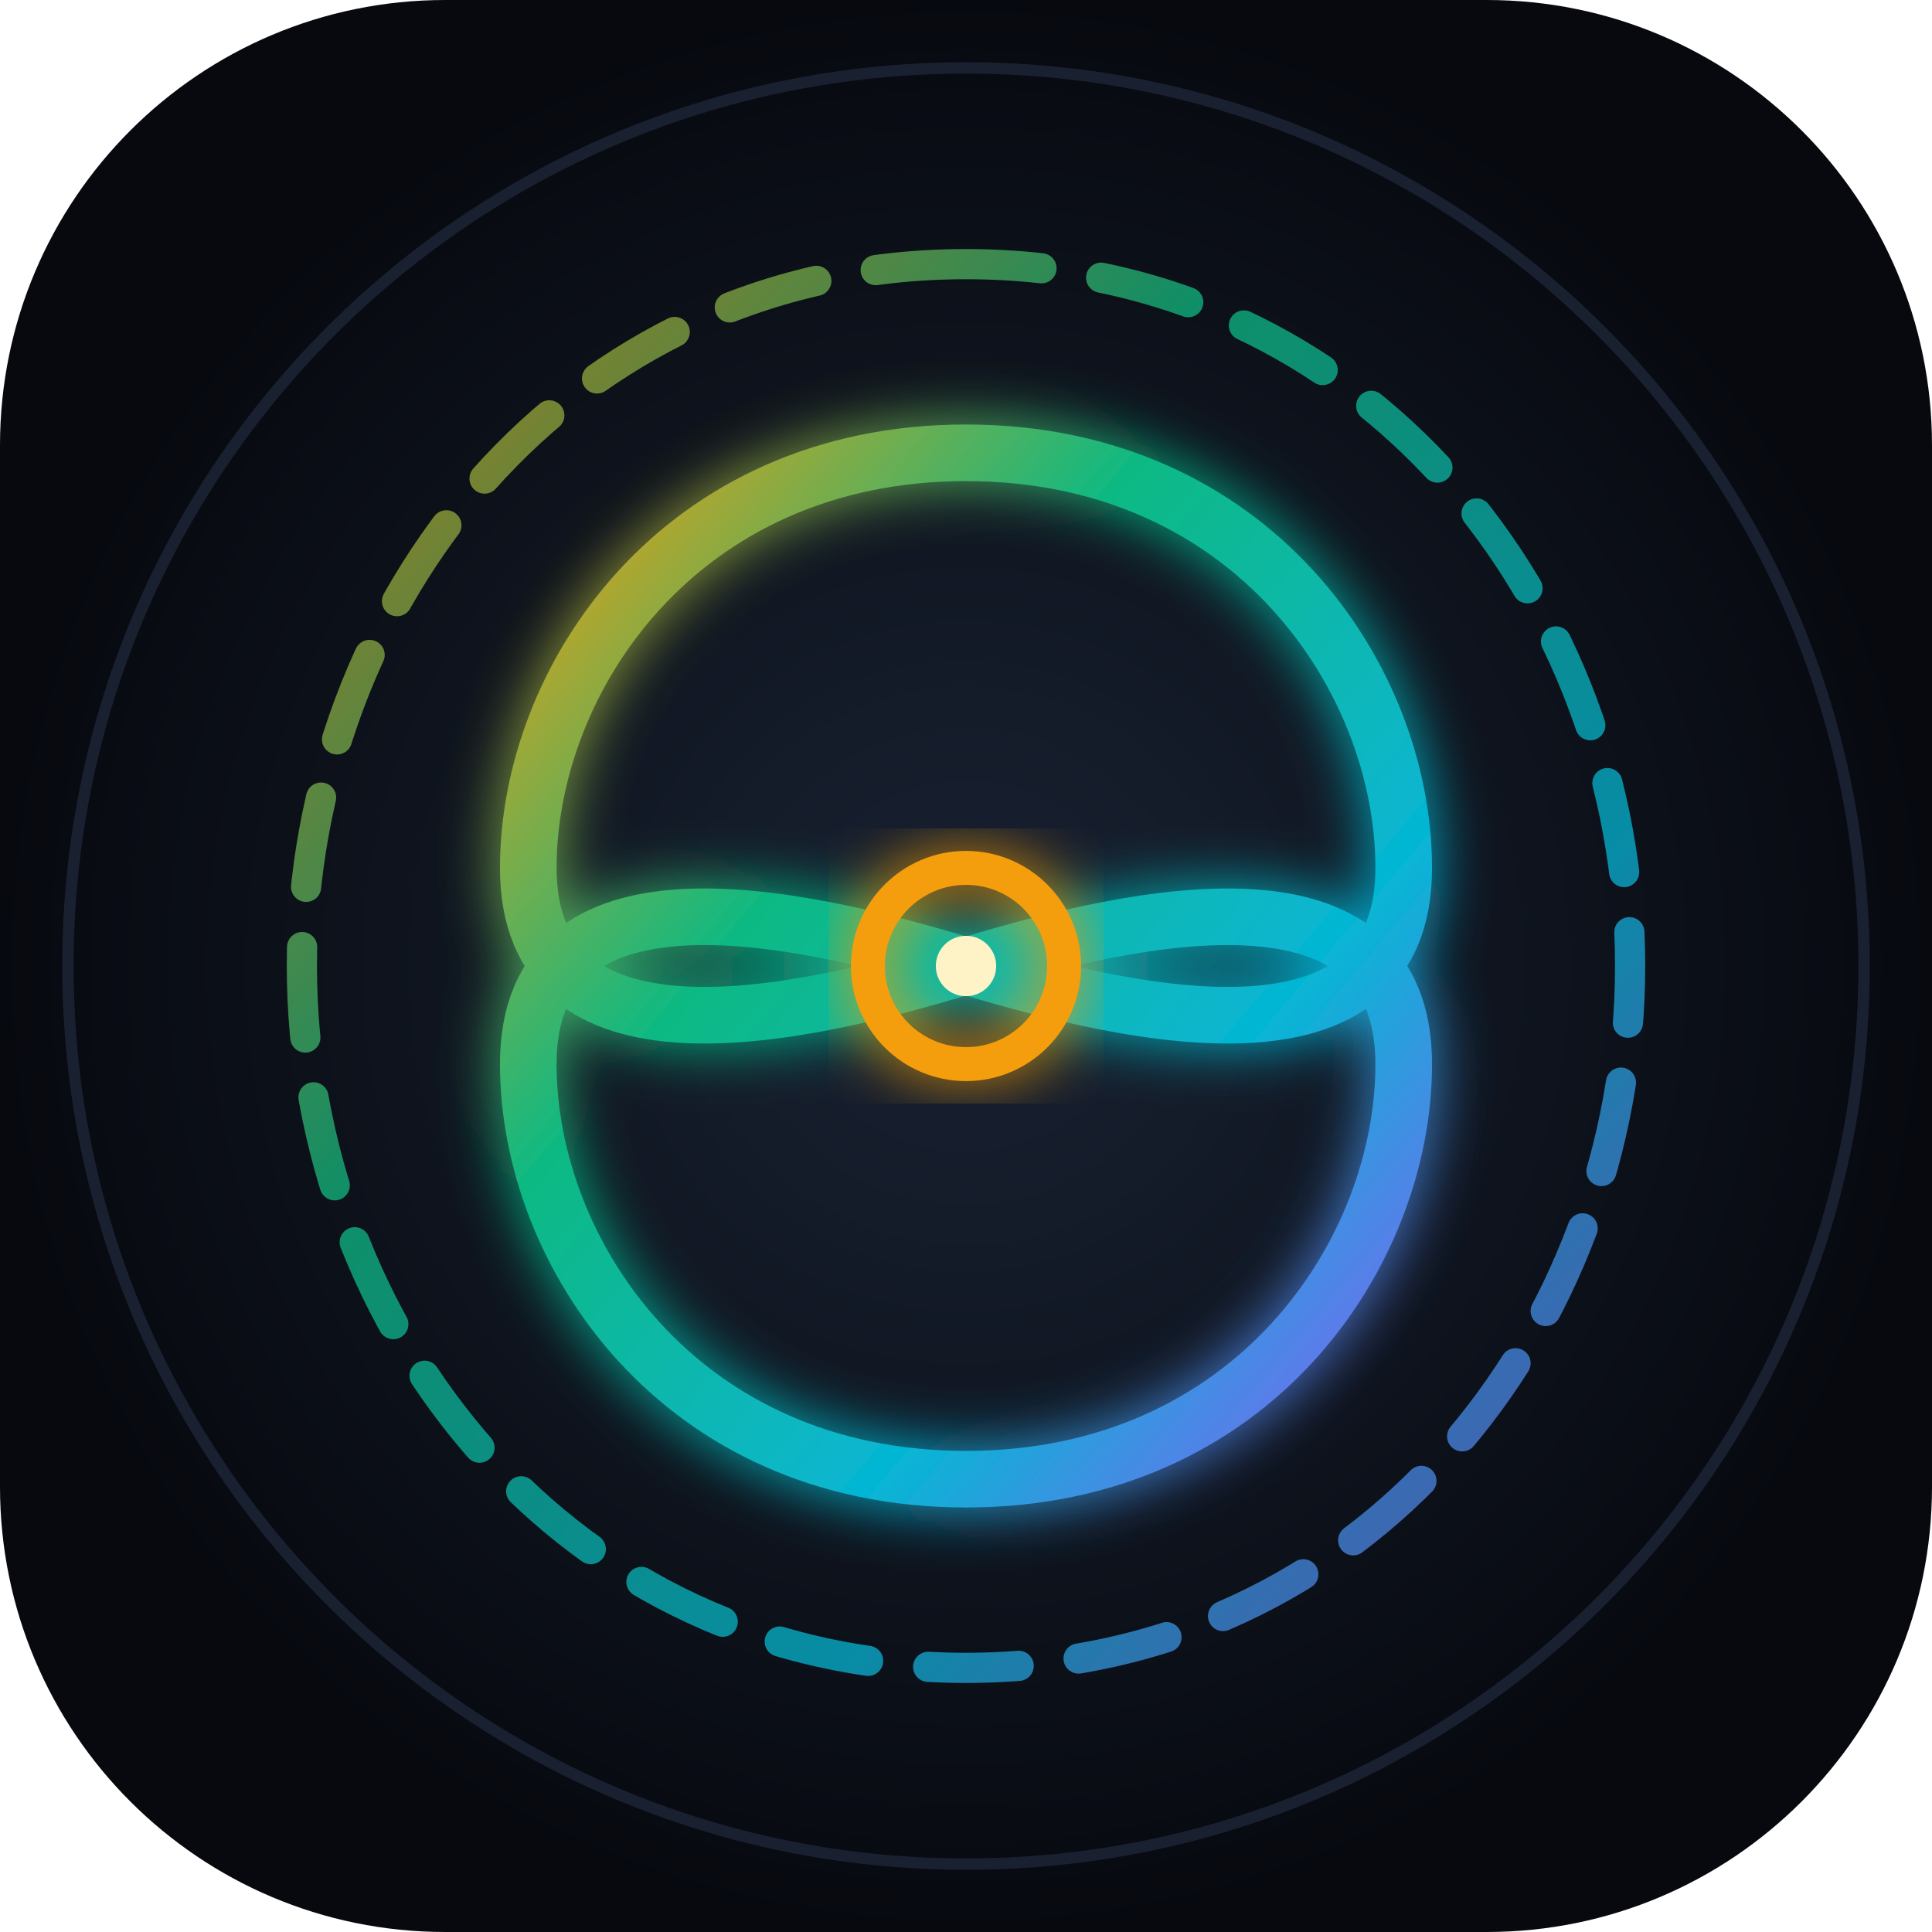
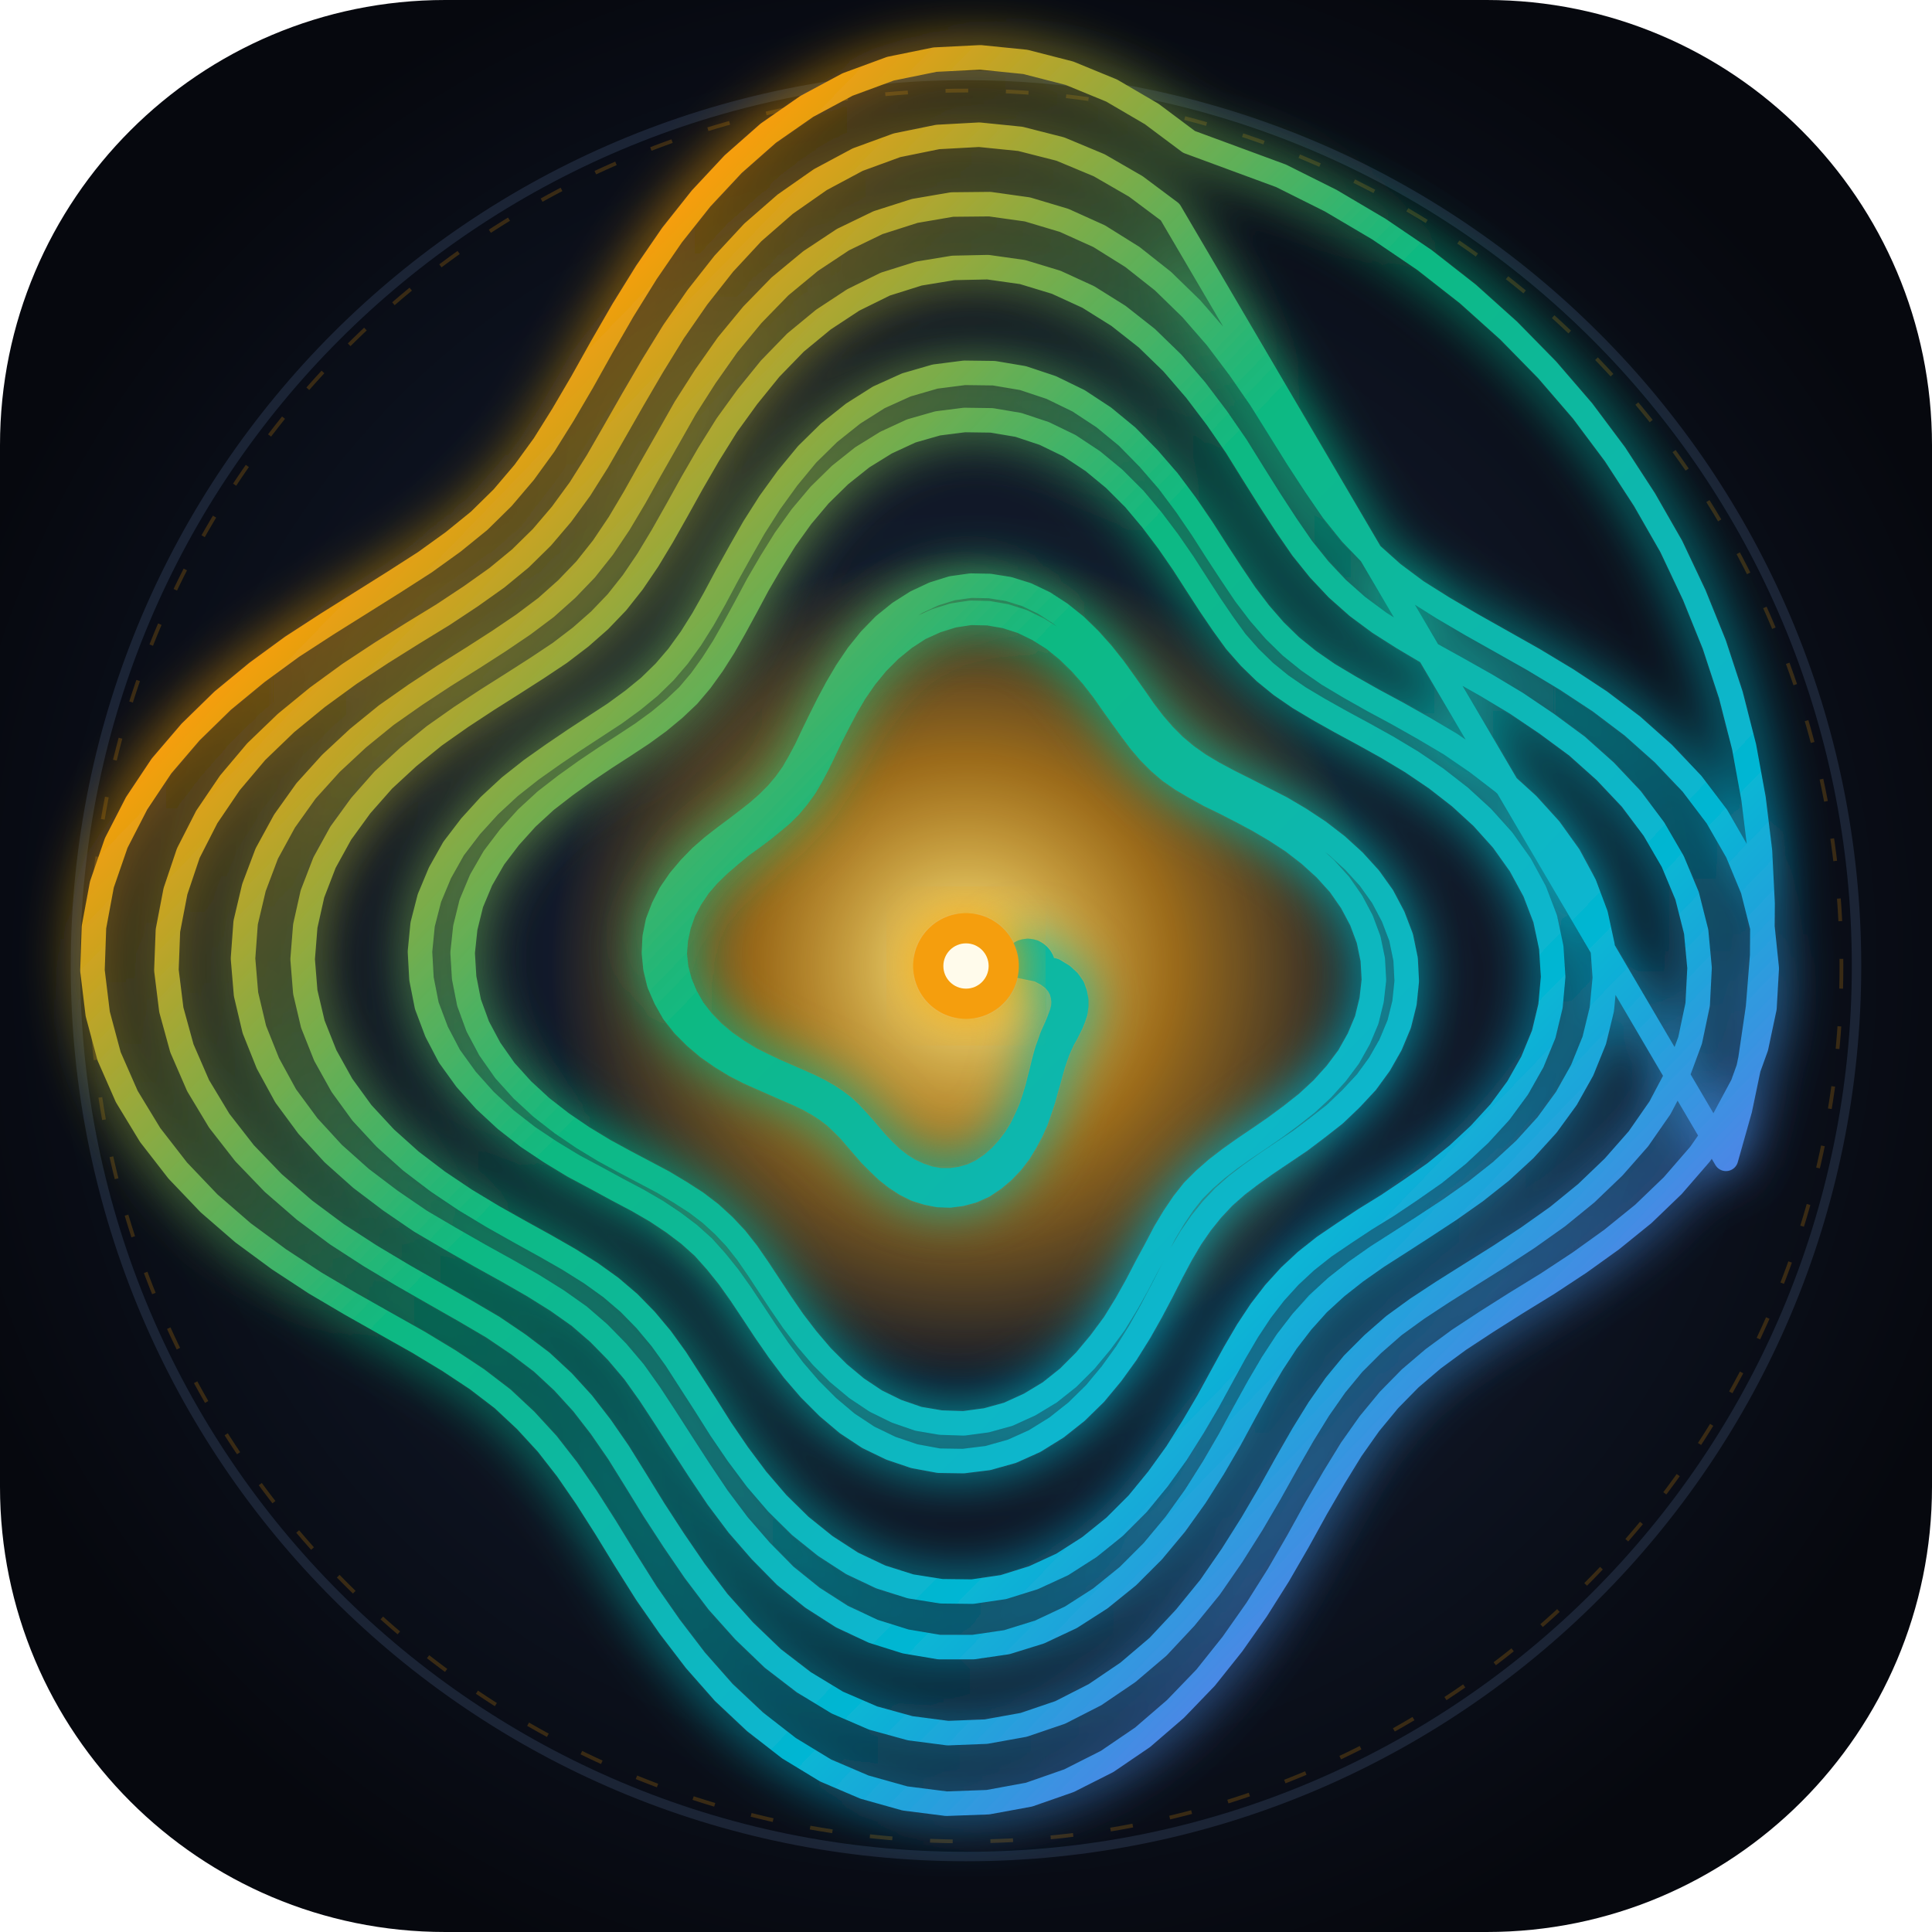
<svg xmlns="http://www.w3.org/2000/svg" viewBox="0 0 512 512" width="100%" height="100%">
  <defs>
-     <radialGradient id="iconBg" cx="50%" cy="50%" r="50%">
-       <stop offset="0%" stop-color="#192233" />
-       <stop offset="60%" stop-color="#0e131d" />
-       <stop offset="100%" stop-color="#07090f" />
+     <radialGradient id="bgGrad" cx="50%" cy="50%" r="55%">
+       <stop offset="0%" stop-color="#182338" />
+       <stop offset="60%" stop-color="#0e1422" />
+       <stop offset="100%" stop-color="#06080e" />
    </radialGradient>
-     <linearGradient id="goldCyanFlow" x1="0%" y1="0%" x2="100%" y2="100%">
-       <stop offset="0%" stop-color="#f59e0b" />
-       <stop offset="35%" stop-color="#10b981" />
+     <linearGradient id="goldenFlow" x1="0%" y1="0%" x2="100%" y2="100%">
+       <stop offset="0%" stop-color="#fde047" />
+       <stop offset="22%" stop-color="#f59e0b" />
+       <stop offset="45%" stop-color="#10b981" />
      <stop offset="70%" stop-color="#06b6d4" />
-       <stop offset="100%" stop-color="#8b5cf6" />
+       <stop offset="90%" stop-color="#8b5cf6" />
+       <stop offset="100%" stop-color="#ec4899" />
    </linearGradient>
-     <filter id="glow" x="-20%" y="-20%" width="140%" height="140%">
-       <feGaussianBlur stdDeviation="8" result="blur" />
+     <radialGradient id="coreGlow" cx="50%" cy="50%" r="50%">
+       <stop offset="0%" stop-color="#fef08a" stop-opacity="1" />
+       <stop offset="50%" stop-color="#f59e0b" stop-opacity="0.6" />
+       <stop offset="100%" stop-color="#f59e0b" stop-opacity="0" />
+     </radialGradient>
+     <filter id="glow" x="-25%" y="-25%" width="150%" height="150%">
+       <feGaussianBlur stdDeviation="7" result="blur" />
      <feMerge>
        <feMergeNode in="blur" />
        <feMergeNode in="SourceGraphic" />
      </feMerge>
    </filter>
  </defs>
-   <rect width="512" height="512" rx="118" fill="url(#iconBg)" />
-   <circle cx="256" cy="256" r="238" fill="none" stroke="#253046" stroke-width="3" opacity="0.6" />
-   <path d="M 256 120            C 180 120, 140 180, 140 230            C 140 285, 210 270, 256 256            C 210 242, 140 227, 140 282            C 140 332, 180 392, 256 392            C 332 392, 372 332, 372 282            C 372 227, 302 242, 256 256            C 302 270, 372 285, 372 230            C 372 180, 332 120, 256 120 Z" fill="none" stroke="url(#goldCyanFlow)" stroke-width="15" stroke-linecap="round" stroke-linejoin="round" filter="url(#glow)" />
-   <path d="M 256 70            C 150 70, 80 160, 80 256            C 80 352, 150 442, 256 442            C 362 442, 432 352, 432 256            C 432 160, 362 70, 256 70" fill="none" stroke="url(#goldCyanFlow)" stroke-width="8" stroke-dasharray="24 16" stroke-linecap="round" opacity="0.75" />
-   <circle cx="256" cy="256" r="26" fill="none" stroke="#f59e0b" stroke-width="9" filter="url(#glow)" />
-   <circle cx="256" cy="256" r="8" fill="#fef3c7" />
+   <rect width="512" height="512" rx="118" fill="url(#bgGrad)" />
+   <circle cx="256" cy="256" r="236" fill="none" stroke="#2a364f" stroke-width="2.5" opacity="0.55" />
+   <circle cx="256" cy="256" r="232" fill="none" stroke="#f59e0b" stroke-width="1" opacity="0.2" stroke-dasharray="6 10" />
+   <circle cx="256" cy="256" r="110" fill="url(#coreGlow)" />
+   <path d="M 274.4 256.0 L 279.3 257.2 L 281.6 258.6 L 283.2 260.1 L 284.3 261.7 L 284.9 263.4 L 285.2 265.0 L 285.2 266.6 L 285.0 268.2 L 284.5 269.7 L 283.9 271.2 L 283.2 272.6 L 282.5 274.0 L 281.7 275.4 L 281.0 276.9 L 280.3 278.5 L 279.7 280.2 L 279.1 282.0 L 278.5 284.1 L 277.9 286.3 L 277.2 288.7 L 276.5 291.3 L 275.6 294.0 L 274.6 296.9 L 273.3 299.8 L 271.8 302.6 L 270.1 305.4 L 268.1 308.0 L 265.8 310.4 L 263.3 312.5 L 260.6 314.3 L 257.7 315.6 L 254.7 316.4 L 251.7 316.8 L 248.7 316.7 L 245.7 316.1 L 242.8 315.2 L 240.0 313.8 L 237.4 312.1 L 235.0 310.2 L 232.8 308.1 L 230.7 306.0 L 228.8 303.8 L 226.9 301.6 L 225.1 299.5 L 223.2 297.6 L 221.3 295.8 L 219.2 294.2 L 216.9 292.7 L 214.4 291.3 L 211.7 290.0 L 208.7 288.7 L 205.5 287.3 L 202.1 285.8 L 198.5 284.2 L 194.8 282.3 L 191.2 280.1 L 187.6 277.6 L 184.3 274.8 L 181.2 271.7 L 178.5 268.3 L 176.4 264.6 L 174.7 260.7 L 173.7 256.6 L 173.3 252.5 L 173.5 248.4 L 174.3 244.4 L 175.8 240.5 L 177.7 236.8 L 180.1 233.3 L 182.8 230.1 L 185.7 227.1 L 188.8 224.4 L 192.0 221.9 L 195.1 219.6 L 198.1 217.3 L 200.9 215.1 L 203.5 212.8 L 205.9 210.4 L 208.1 207.8 L 210.1 205.0 L 211.9 201.9 L 213.7 198.5 L 215.5 194.7 L 217.4 190.8 L 219.5 186.6 L 221.8 182.3 L 224.4 177.9 L 227.3 173.6 L 230.6 169.5 L 234.3 165.7 L 238.4 162.4 L 242.8 159.6 L 247.5 157.4 L 252.3 155.9 L 257.3 155.2 L 262.3 155.3 L 267.3 156.1 L 272.1 157.6 L 276.7 159.8 L 281.0 162.6 L 285.0 165.8 L 288.7 169.4 L 292.1 173.2 L 295.2 177.1 L 298.0 181.0 L 300.7 184.8 L 303.2 188.4 L 305.8 191.8 L 308.5 194.9 L 311.3 197.7 L 314.4 200.3 L 317.8 202.7 L 321.5 204.9 L 325.6 207.1 L 330.0 209.3 L 334.7 211.7 L 339.6 214.2 L 344.5 217.1 L 349.5 220.4 L 354.3 224.1 L 358.8 228.2 L 362.9 232.7 L 366.4 237.6 L 369.2 242.9 L 371.3 248.4 L 372.5 254.2 L 372.8 260.0 L 372.2 265.8 L 370.8 271.4 L 368.5 276.9 L 365.6 282.0 L 362.1 286.8 L 358.0 291.2 L 353.7 295.3 L 349.1 298.9 L 344.6 302.3 L 340.0 305.4 L 335.7 308.3 L 331.6 311.2 L 327.8 314.1 L 324.3 317.2 L 321.2 320.5 L 318.3 324.1 L 315.6 328.0 L 313.0 332.4 L 310.5 337.1 L 307.9 342.2 L 305.1 347.5 L 302.0 353.0 L 298.5 358.6 L 294.6 364.0 L 290.2 369.3 L 285.3 374.1 L 280.0 378.3 L 274.2 381.9 L 268.2 384.6 L 261.8 386.4 L 255.3 387.2 L 248.8 387.1 L 242.3 385.9 L 236.1 383.8 L 230.1 380.9 L 224.5 377.2 L 219.4 372.9 L 214.6 368.1 L 210.3 363.1 L 206.4 357.9 L 202.8 352.7 L 199.5 347.7 L 196.3 342.9 L 193.1 338.4 L 189.8 334.3 L 186.4 330.5 L 182.6 327.1 L 178.5 324.0 L 174.0 321.0 L 169.0 318.1 L 163.7 315.3 L 158.0 312.2 L 152.0 309.0 L 145.9 305.3 L 139.9 301.3 L 134.0 296.7 L 128.5 291.6 L 123.5 286.0 L 119.1 279.9 L 115.7 273.4 L 113.1 266.5 L 111.7 259.4 L 111.3 252.2 L 112.0 245.0 L 113.8 238.0 L 116.6 231.3 L 120.2 224.9 L 124.7 219.0 L 129.7 213.5 L 135.1 208.5 L 140.8 204.0 L 146.6 199.9 L 152.2 196.1 L 157.7 192.5 L 162.9 189.1 L 167.7 185.6 L 172.1 182.0 L 176.1 178.1 L 179.7 173.9 L 183.1 169.2 L 186.3 164.1 L 189.4 158.6 L 192.6 152.6 L 196.1 146.3 L 199.8 139.8 L 204.0 133.2 L 208.7 126.7 L 213.9 120.4 L 219.7 114.7 L 226.1 109.6 L 232.9 105.3 L 240.2 102.0 L 247.8 99.8 L 255.6 98.8 L 263.4 98.9 L 271.1 100.2 L 278.6 102.7 L 285.8 106.2 L 292.5 110.6 L 298.7 115.7 L 304.4 121.5 L 309.6 127.5 L 314.3 133.8 L 318.6 140.1 L 322.5 146.2 L 326.3 152.0 L 330.0 157.5 L 333.8 162.5 L 337.8 167.1 L 342.1 171.3 L 346.8 175.1 L 352.0 178.7 L 357.7 182.1 L 363.9 185.6 L 370.4 189.1 L 377.3 193.0 L 384.4 197.2 L 391.4 202.0 L 398.3 207.3 L 404.8 213.2 L 410.7 219.7 L 415.8 226.8 L 419.9 234.4 L 422.9 242.4 L 424.7 250.7 L 425.3 259.1 L 424.5 267.5 L 422.5 275.7 L 419.3 283.6 L 415.1 291.1 L 410.0 298.1 L 404.1 304.6 L 397.8 310.4 L 391.1 315.7 L 384.3 320.5 L 377.6 324.9 L 371.1 329.1 L 365.0 333.0 L 359.3 337.0 L 354.1 341.1 L 349.3 345.5 L 345.0 350.3 L 341.0 355.5 L 337.2 361.3 L 333.5 367.6 L 329.8 374.3 L 325.9 381.5 L 321.6 388.9 L 316.8 396.5 L 311.5 403.9 L 305.5 411.1 L 298.9 417.7 L 291.6 423.6 L 283.8 428.6 L 275.5 432.5 L 266.8 435.2 L 257.9 436.5 L 248.9 436.5 L 240.0 435.0 L 231.4 432.3 L 223.1 428.4 L 215.3 423.4 L 208.1 417.6 L 201.6 411.0 L 195.6 404.1 L 190.2 396.9 L 185.3 389.6 L 180.7 382.5 L 176.4 375.8 L 172.2 369.4 L 168.0 363.5 L 163.5 358.2 L 158.7 353.3 L 153.5 348.8 L 147.7 344.7 L 141.3 340.7 L 134.5 336.8 L 127.1 332.7 L 119.4 328.3 L 111.4 323.6 L 103.5 318.2 L 95.7 312.3 L 88.3 305.7 L 81.6 298.4 L 75.7 290.4 L 71.0 281.8 L 67.4 272.8 L 65.2 263.5 L 64.4 254.0 L 65.1 244.5 L 67.3 235.2 L 70.7 226.2 L 75.4 217.6 L 81.1 209.6 L 87.7 202.3 L 94.9 195.6 L 102.4 189.5 L 110.1 184.1 L 117.7 179.1 L 125.2 174.4 L 132.2 169.9 L 138.7 165.5 L 144.7 161.0 L 150.2 156.1 L 155.2 150.9 L 159.8 145.1 L 164.1 138.7 L 168.2 131.8 L 172.4 124.3 L 176.9 116.4 L 181.6 108.1 L 186.9 99.8 L 192.8 91.4 L 199.4 83.4 L 206.7 75.9 L 214.8 69.2 L 223.4 63.5 L 232.7 59.0 L 242.4 55.9 L 252.3 54.2 L 262.3 54.1 L 272.3 55.5 L 282.0 58.4 L 291.3 62.6 L 300.1 68.1 L 308.2 74.5 L 315.7 81.8 L 322.4 89.5 L 328.5 97.6 L 334.1 105.7 L 339.1 113.7 L 343.9 121.4 L 348.6 128.6 L 353.2 135.3 L 358.1 141.4 L 363.4 146.9 L 369.1 152.0 L 375.4 156.7 L 382.4 161.1 L 389.9 165.5 L 397.9 170.0 L 406.4 174.8 L 415.2 180.1 L 424.0 185.9 L 432.6 192.4 L 440.8 199.7 L 448.4 207.7 L 455.0 216.4 L 460.4 225.8 L 464.5 235.7 L 467.1 246.0 L 468.2 256.6 L 467.6 267.1 L 465.4 277.5 L 461.8 287.5 L 456.7 297.0 L 450.5 305.9 L 443.3 314.2 L 435.5 321.7 L 427.1 328.5 L 418.6 334.6 L 410.1 340.2 L 401.8 345.3 L 393.9 350.3 L 386.6 355.1 L 379.8 360.1 L 373.7 365.3 L 368.1 371.0 L 362.9 377.3 L 358.1 384.1 L 353.5 391.6 L 348.8 399.7 L 344.0 408.4 L 338.8 417.4 L 333.0 426.6 L 326.6 435.7 L 319.5 444.6 L 311.5 452.9 L 302.8 460.4 L 293.4 466.8 L 283.3 471.9 L 272.7 475.6 L 261.8 477.6 L 250.8 478.0 L 239.8 476.6 L 229.1 473.6 L 218.8 469.2 L 209.1 463.3 L 200.1 456.3 L 191.8 448.5 L 184.3 440.0 L 177.5 431.1 L 171.3 422.2 L 165.7 413.3 L 160.5 404.8 L 155.4 396.8 L 150.3 389.4 L 145.0 382.6 L 139.3 376.4 L 133.2 370.7 L 126.4 365.5 L 119.0 360.6 L 110.9 355.7 L 102.2 350.8 L 93.0 345.6 L 83.5 340.0 L 73.9 333.7 L 64.4 326.7 L 55.4 318.9 L 47.1 310.2 L 39.8 300.8 L 33.6 290.6 L 28.9 279.9 L 25.9 268.7 L 24.5 257.2 L 24.9 245.7 L 27.0 234.4 L 30.8 223.4 L 36.2 212.9 L 42.8 203.0 L 50.5 194.0 L 59.0 185.7 L 68.1 178.2 L 77.4 171.4 L 86.8 165.3 L 95.9 159.6 L 104.5 154.2 L 112.6 149.0 L 120.1 143.6 L 127.0 138.0 L 133.2 131.9 L 138.9 125.2 L 144.2 117.9 L 149.2 109.9 L 154.3 101.2 L 159.5 91.9 L 165.1 82.2 L 171.3 72.2 L 178.1 62.3 L 185.8 52.6 L 194.3 43.5 L 203.6 35.3 L 213.8 28.2 L 224.6 22.4 L 236.0 18.2 L 247.8 15.8 L 259.8 15.2 L 271.7 16.4 L 283.4 19.4 L 294.6 24.0 L 305.2 30.2 L 315.1 37.6 L 339.5 46.6 L 352.7 53.2 L 365.4 60.7 L 377.5 68.9 L 389.0 77.9 L 399.8 87.6 L 410.0 98.0 L 419.4 108.9 L 428.0 120.4 L 435.8 132.4 L 442.9 144.8 L 449.0 157.7 L 454.3 170.8 L 458.7 184.2 L 462.2 197.9 L 464.7 211.6 L 466.4 225.5 L 467.1 239.4 L 467.0 253.2 L 465.9 267.0 L 463.9 280.6 L 461.1 294.0 L 457.4 307.1 L 310.1 56.2 L 301.0 49.4 L 291.3 43.8 L 281.0 39.5 L 270.4 36.8 L 259.5 35.7 L 248.5 36.3 L 237.7 38.5 L 227.3 42.3 L 217.4 47.6 L 208.1 54.1 L 199.5 61.6 L 191.8 69.9 L 184.8 78.8 L 178.5 87.9 L 172.9 97.0 L 167.7 105.9 L 162.9 114.3 L 158.3 122.3 L 153.7 129.6 L 148.8 136.3 L 143.6 142.4 L 137.9 148.0 L 131.7 153.1 L 124.8 158.0 L 117.4 162.9 L 109.4 167.8 L 101.1 173.0 L 92.6 178.6 L 84.1 184.8 L 75.8 191.6 L 67.9 199.2 L 60.9 207.5 L 54.8 216.5 L 49.9 226.1 L 46.5 236.2 L 44.5 246.6 L 44.1 257.1 L 45.4 267.6 L 48.2 277.8 L 52.5 287.7 L 58.1 297.0 L 64.8 305.6 L 72.4 313.5 L 80.7 320.7 L 89.3 327.1 L 98.1 332.8 L 106.8 338.0 L 115.2 342.8 L 123.1 347.3 L 130.6 351.7 L 137.4 356.3 L 143.6 361.0 L 149.2 366.2 L 154.4 371.9 L 159.2 378.1 L 163.9 384.9 L 168.5 392.3 L 173.3 400.1 L 178.5 408.1 L 184.1 416.3 L 190.3 424.5 L 197.2 432.2 L 204.8 439.5 L 213.0 445.8 L 221.9 451.2 L 231.4 455.3 L 241.2 458.0 L 251.2 459.3 L 261.3 458.9 L 271.3 457.1 L 281.0 453.8 L 290.2 449.1 L 298.9 443.2 L 306.9 436.4 L 314.1 428.7 L 320.7 420.6 L 326.5 412.2 L 331.8 403.8 L 336.6 395.6 L 341.0 387.7 L 345.3 380.2 L 349.5 373.4 L 353.9 367.1 L 358.6 361.4 L 363.8 356.2 L 369.4 351.3 L 375.6 346.8 L 382.3 342.4 L 389.6 337.8 L 397.1 333.1 L 404.9 328.0 L 412.8 322.4 L 420.4 316.2 L 427.6 309.3 L 434.2 301.8 L 439.9 293.6 L 444.5 284.9 L 447.9 275.7 L 449.9 266.2 L 450.4 256.5 L 449.5 246.9 L 447.1 237.4 L 443.3 228.3 L 438.3 219.7 L 432.3 211.7 L 425.4 204.4 L 417.9 197.7 L 409.9 191.8 L 401.9 186.4 L 393.9 181.6 L 386.1 177.2 L 378.7 173.1 L 371.8 169.0 L 365.5 165.0 L 359.7 160.7 L 354.4 156.0 L 349.6 150.9 L 345.1 145.3 L 340.9 139.2 L 336.6 132.6 L 332.2 125.6 L 327.6 118.2 L 322.5 110.8 L 316.9 103.4 L 310.7 96.2 L 303.9 89.6 L 296.4 83.7 L 288.4 78.7 L 279.9 74.8 L 271.0 72.1 L 261.8 70.8 L 252.6 71.0 L 243.5 72.5 L 234.6 75.3 L 226.1 79.5 L 218.2 84.7 L 210.8 90.8 L 204.1 97.7 L 198.1 105.1 L 192.6 112.7 L 187.8 120.4 L 183.4 128.0 L 179.4 135.2 L 175.5 142.1 L 171.7 148.4 L 167.7 154.3 L 163.5 159.6 L 158.9 164.4 L 153.9 168.8 L 148.4 173.0 L 142.4 177.0 L 136.0 181.1 L 129.2 185.4 L 122.2 190.0 L 115.1 195.0 L 108.2 200.6 L 101.6 206.7 L 95.6 213.5 L 90.3 220.8 L 86.0 228.6 L 82.8 236.9 L 80.9 245.4 L 80.2 254.2 L 80.9 262.9 L 82.9 271.4 L 86.2 279.7 L 90.6 287.6 L 95.9 294.9 L 102.1 301.6 L 108.9 307.7 L 116.0 313.1 L 123.3 318.0 L 130.6 322.4 L 137.7 326.4 L 144.4 330.1 L 150.7 333.7 L 156.6 337.4 L 161.9 341.2 L 166.7 345.3 L 171.1 349.8 L 175.2 354.7 L 179.1 360.1 L 182.9 366.0 L 186.9 372.2 L 191.0 378.7 L 195.5 385.3 L 200.5 392.0 L 206.0 398.4 L 212.1 404.4 L 218.7 409.7 L 225.8 414.3 L 233.4 417.9 L 241.3 420.4 L 249.5 421.7 L 257.7 421.8 L 265.9 420.6 L 273.9 418.1 L 281.5 414.6 L 288.7 410.0 L 295.4 404.6 L 301.5 398.5 L 306.9 391.9 L 311.8 385.1 L 316.2 378.1 L 320.2 371.3 L 323.8 364.7 L 327.2 358.5 L 330.6 352.7 L 334.1 347.4 L 337.8 342.6 L 341.8 338.2 L 346.1 334.2 L 350.9 330.4 L 356.2 326.8 L 361.8 323.1 L 367.8 319.4 L 373.9 315.3 L 380.2 310.9 L 386.3 306.0 L 392.1 300.6 L 397.5 294.7 L 402.2 288.3 L 406.1 281.4 L 409.1 274.1 L 410.9 266.6 L 411.6 258.9 L 411.1 251.1 L 409.5 243.5 L 406.7 236.2 L 402.9 229.2 L 398.2 222.6 L 392.8 216.6 L 386.9 211.2 L 380.6 206.3 L 374.1 201.9 L 367.6 198.0 L 361.3 194.5 L 355.2 191.2 L 349.5 188.0 L 344.3 184.9 L 339.5 181.6 L 335.2 178.1 L 331.2 174.2 L 327.5 170.0 L 324.1 165.3 L 320.7 160.3 L 317.2 154.9 L 313.6 149.3 L 309.6 143.5 L 305.3 137.8 L 300.6 132.2 L 295.3 126.9 L 289.6 122.2 L 283.4 118.1 L 276.8 114.9 L 269.9 112.6 L 262.8 111.4 L 255.6 111.3 L 248.5 112.2 L 241.5 114.2 L 234.8 117.3 L 228.5 121.2 L 222.6 125.9 L 217.2 131.2 L 212.4 136.9 L 208.1 142.9 L 204.3 149.0 L 200.8 155.0 L 197.7 160.8 L 194.7 166.3 L 191.8 171.4 L 188.8 176.1 L 185.7 180.4 L 182.4 184.3 L 178.7 187.8 L 174.6 191.2 L 170.2 194.4 L 165.5 197.5 L 160.4 200.8 L 155.2 204.3 L 149.9 208.1 L 144.6 212.2 L 139.6 216.8 L 135.0 221.9 L 130.9 227.3 L 127.5 233.2 L 124.9 239.4 L 123.3 245.9 L 122.6 252.5 L 123.0 259.1 L 124.3 265.7 L 126.6 272.0 L 129.8 278.0 L 133.8 283.7 L 138.4 288.8 L 143.5 293.5 L 148.9 297.7 L 154.5 301.5 L 160.1 304.9 L 165.6 307.9 L 170.9 310.7 L 175.8 313.3 L 180.3 316.0 L 184.5 318.7 L 188.3 321.6 L 191.8 324.8 L 195.0 328.2 L 198.0 332.0 L 200.9 336.2 L 203.8 340.6 L 206.9 345.3 L 210.2 350.1 L 213.8 354.8 L 217.8 359.5 L 222.2 363.9 L 227.0 367.9 L 232.1 371.3 L 237.6 374.0 L 243.4 376.0 L 249.3 377.0 L 255.4 377.2 L 261.4 376.4 L 267.2 374.8 L 272.9 372.2 L 278.2 369.0 L 283.1 365.1 L 287.6 360.6 L 291.6 355.8 L 295.3 350.8 L 298.5 345.6 L 301.3 340.6 L 303.9 335.6 L 306.4 331.0 L 308.7 326.6 L 311.1 322.6 L 313.6 318.9 L 316.2 315.6 L 319.2 312.6 L 322.4 309.8 L 325.9 307.1 L 329.7 304.4 L 333.7 301.7 L 337.9 298.8 L 342.1 295.7 L 346.4 292.3 L 350.4 288.6 L 354.1 284.5 L 357.4 280.1 L 360.1 275.3 L 362.2 270.3 L 363.5 265.0 L 364.1 259.7 L 363.8 254.3 L 362.7 249.0 L 360.8 243.9 L 358.2 239.0 L 355.0 234.4 L 351.2 230.2 L 347.0 226.4 L 342.6 223.0 L 338.0 220.0 L 333.4 217.3 L 328.9 214.9 L 324.6 212.7 L 320.5 210.7 L 316.7 208.6 L 313.3 206.6 L 310.1 204.4 L 307.3 202.0 L 304.6 199.3 L 302.2 196.5 L 299.8 193.3 L 297.4 190.0 L 294.9 186.5 L 292.3 182.8 L 289.5 179.2 L 286.4 175.7 L 282.9 172.3 L 279.2 169.3 L 275.2 166.8 L 270.9 164.7 L 266.5 163.3 L 261.9 162.5 L 257.2 162.4 L 252.6 163.1 L 248.1 164.5 L 243.7 166.5 L 239.7 169.1 L 235.9 172.2 L 232.4 175.7 L 229.3 179.5 L 226.6 183.4 L 224.2 187.5 L 222.1 191.5 L 220.1 195.4 L 218.4 199.0 L 216.7 202.5 L 215.0 205.7 L 213.3 208.6 L 211.4 211.2 L 209.4 213.6 L 207.2 215.8 L 204.7 217.9 L 202.1 220.0 L 199.3 222.1 L 196.4 224.2 L 193.5 226.6 L 190.6 229.1 L 187.8 231.8 L 185.2 234.8 L 183.0 238.1 L 181.2 241.5 L 179.9 245.2 L 179.1 248.9 L 178.8 252.8 L 179.2 256.6 L 180.2 260.4 L 181.7 264.0 L 183.7 267.5 L 186.2 270.7 L 189.0 273.6 L 192.1 276.2 L 195.4 278.5 L 198.8 280.6 L 202.2 282.3 L 205.6 283.9 L 208.8 285.3 L 211.8 286.6 L 214.5 287.8 L 217.1 289.1 L 219.4 290.4 L 221.5 291.8 L 223.5 293.3 L 225.3 295.0 L 227.0 296.8 L 228.7 298.7 L 230.5 300.8 L 232.3 302.9 L 234.2 304.9 L 236.3 306.9 L 238.6 308.7 L 241.0 310.2 L 243.6 311.4 L 246.3 312.3 L 249.1 312.8 L 252.0 312.8 L 254.8 312.4 L 257.6 311.6 L 260.3 310.3 L 262.8 308.6 L 265.1 306.6 L 267.2 304.3 L 269.1 301.8 L 270.7 299.2 L 272.0 296.5 L 273.2 293.8 L 274.1 291.1 L 274.9 288.5 L 275.5 286.1 L 276.1 283.8 L 276.6 281.7 L 277.1 279.8 L 277.6 278.1 L 278.2 276.5 L 278.7 275.0 L 279.3 273.6 L 279.9 272.3 L 280.5 270.9 L 281.0 269.6 L 281.5 268.2 L 281.8 266.8 L 281.9 265.4 L 281.7 263.9 L 281.3 262.4 L 280.5 260.9 L 279.3 259.5 L 277.6 258.2 L 275.3 257.0 L 270.4 256.0 L 268.5 255.2 L 268.7 254.5 L 269.1 253.8 L 269.6 253.2 L 270.2 252.7 L 270.9 252.3 L 271.6 252.1 L 272.4 252.0 L 273.2 252.1 L 273.9 252.3 L 274.6 252.7 L 275.2 253.2 L 275.7 253.8 L 276.1 254.5 L 276.3 255.2 Z" fill="none" stroke="url(#goldenFlow)" stroke-width="6.5" stroke-linecap="round" stroke-linejoin="round" filter="url(#glow)" />
+   <circle cx="256" cy="256" r="14" fill="#f59e0b" filter="url(#glow)" />
+   <circle cx="256" cy="256" r="6" fill="#fffbeb" />
</svg>
